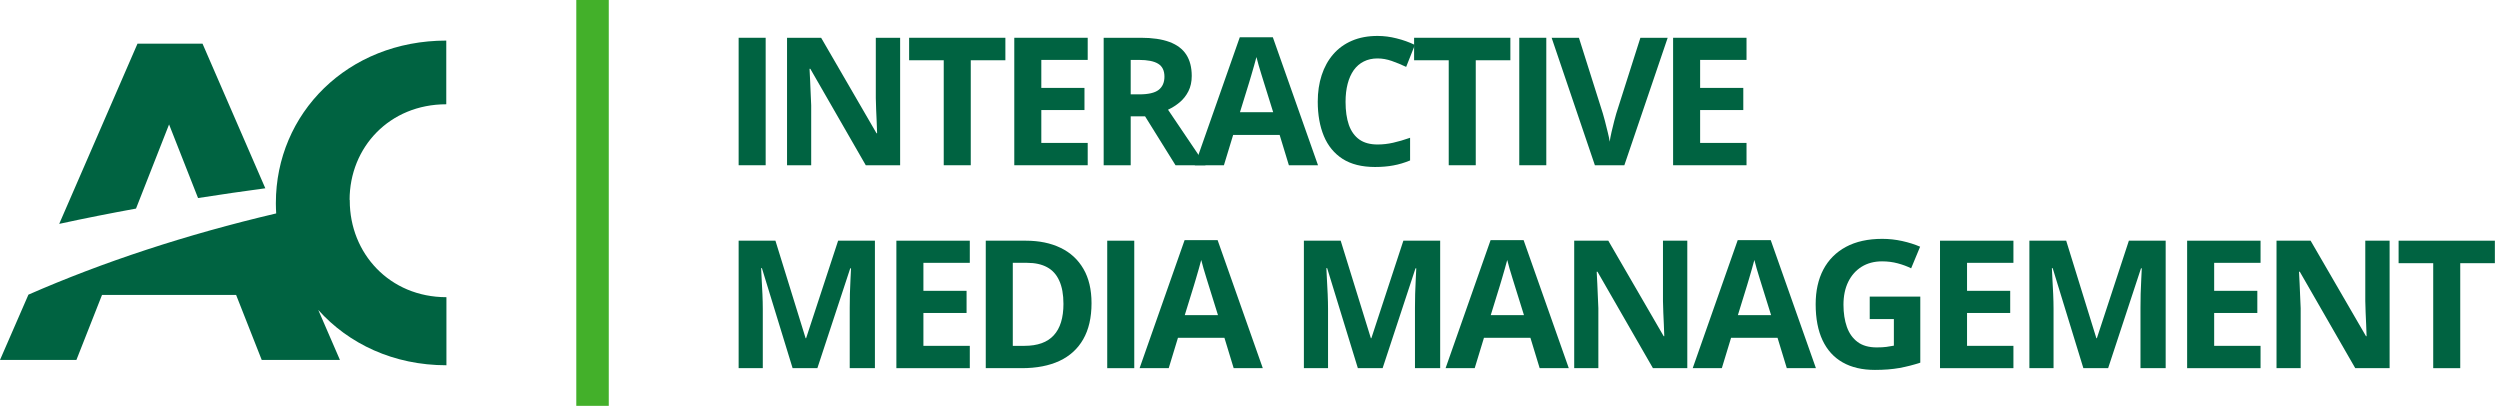
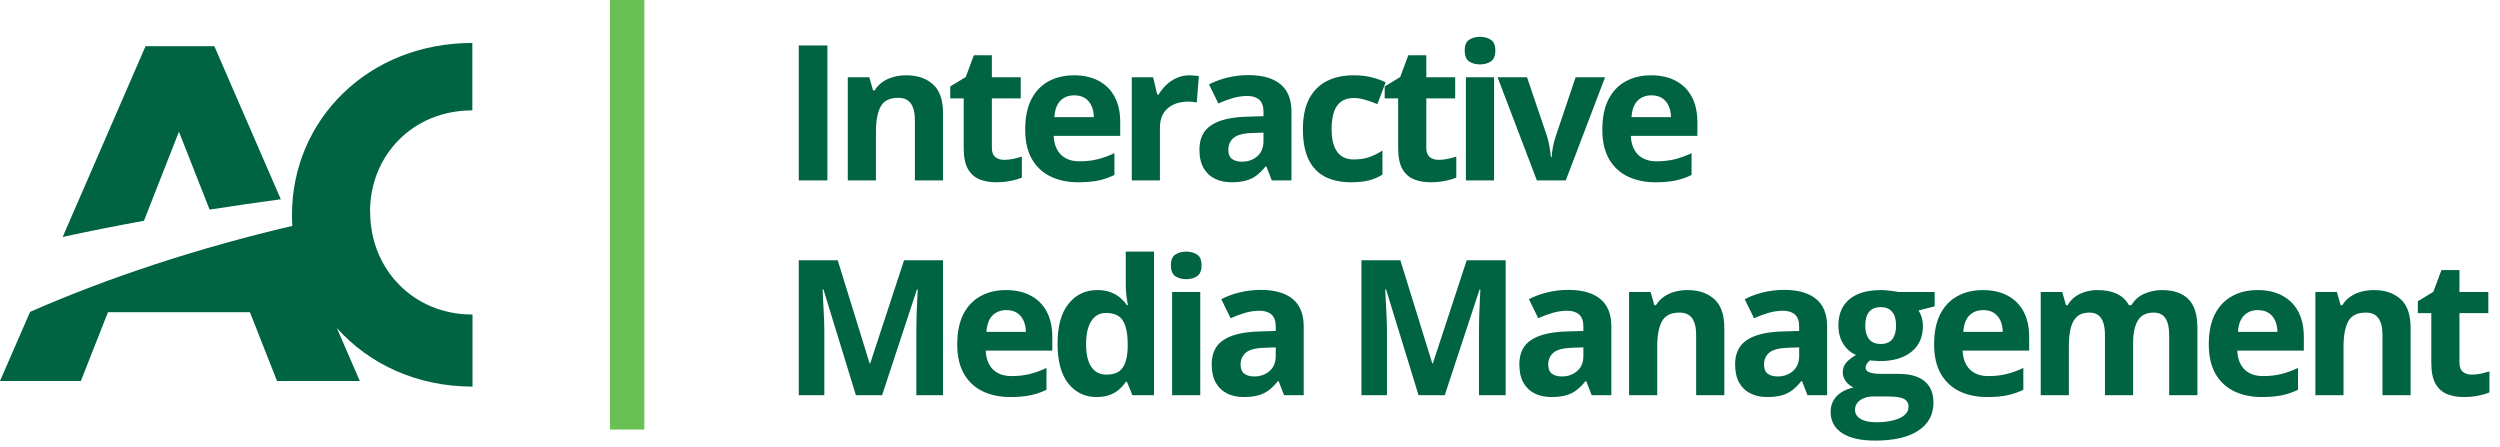
- <svg xmlns="http://www.w3.org/2000/svg" width="308" height="50" viewBox="0 0 308 50" fill="none">
+ <svg xmlns="http://www.w3.org/2000/svg" width="291" height="52" viewBox="0 0 291 52" fill="none">
  <path d="M43.091 24.616V24.73C43.091 31.212 47.996 36.613 55 36.613V45C48.508 45 42.965 42.375 39.211 38.186L41.881 44.346H32.245L29.091 36.339H12.567L9.413 44.346H0L3.502 36.301C12.654 32.292 22.929 28.899 34.026 26.294C34.006 25.905 33.987 25.517 33.987 25.118V25.005C33.987 14.003 42.791 5 54.981 5V12.847C47.986 12.847 43.071 18.144 43.071 24.626L43.091 24.616ZM32.7 23.195C30.098 23.545 27.302 23.943 24.399 24.398L20.829 15.329L16.756 25.697C13.602 26.275 10.41 26.9 7.295 27.582L16.94 5.379H24.951L32.69 23.204L32.7 23.195Z" fill="#006341" />
-   <path d="M71 50V0H75V50H71Z" fill="#43B02A" />
-   <path d="M91 20.358V4.653H94.33V20.358H91Z" fill="#006341" />
-   <path d="M110.896 20.358H106.663L99.831 8.477H99.735C99.763 8.971 99.788 9.469 99.81 9.97C99.831 10.472 99.853 10.973 99.874 11.474C99.896 11.968 99.917 12.466 99.939 12.967V20.358H96.963V4.653H101.163L107.985 16.416H108.06C108.046 15.928 108.028 15.445 108.006 14.965C107.985 14.486 107.963 14.006 107.942 13.526C107.927 13.046 107.913 12.566 107.899 12.086V4.653H110.896V20.358Z" fill="#006341" />
-   <path d="M119.598 20.358H116.268V7.424H112.004V4.653H123.863V7.424H119.598V20.358Z" fill="#006341" />
-   <path d="M134.005 20.358H124.96V4.653H134.005V7.381H128.29V10.83H133.607V13.558H128.29V17.608H134.005V20.358Z" fill="#006341" />
-   <path d="M140.548 4.653C141.973 4.653 143.148 4.825 144.072 5.168C145.003 5.512 145.694 6.031 146.145 6.726C146.596 7.421 146.822 8.298 146.822 9.358C146.822 10.074 146.685 10.701 146.413 11.238C146.141 11.775 145.783 12.23 145.339 12.602C144.895 12.974 144.415 13.279 143.9 13.515L148.519 20.358H144.824L141.074 14.332H139.302V20.358H135.972V4.653H140.548ZM140.312 7.381H139.302V11.624H140.376C141.479 11.624 142.267 11.442 142.74 11.077C143.219 10.704 143.459 10.16 143.459 9.444C143.459 8.699 143.201 8.169 142.686 7.854C142.177 7.539 141.386 7.381 140.312 7.381Z" fill="#006341" />
-   <path d="M158.79 20.358L157.651 16.62H151.925L150.787 20.358H147.199L152.742 4.588H156.813L162.378 20.358H158.79ZM156.856 13.827L155.717 10.174C155.646 9.931 155.549 9.619 155.427 9.24C155.313 8.853 155.195 8.463 155.073 8.069C154.958 7.668 154.865 7.32 154.794 7.027C154.722 7.32 154.622 7.686 154.493 8.123C154.371 8.552 154.253 8.96 154.138 9.347C154.024 9.734 153.941 10.01 153.891 10.174L152.763 13.827H156.856Z" fill="#006341" />
-   <path d="M169.716 7.199C169.078 7.199 168.513 7.324 168.018 7.575C167.531 7.818 167.12 8.173 166.783 8.638C166.454 9.104 166.203 9.666 166.031 10.325C165.859 10.984 165.773 11.725 165.773 12.548C165.773 13.658 165.909 14.607 166.182 15.395C166.461 16.176 166.891 16.774 167.471 17.189C168.051 17.597 168.799 17.801 169.716 17.801C170.353 17.801 170.99 17.73 171.628 17.586C172.272 17.443 172.971 17.239 173.723 16.974V19.767C173.028 20.053 172.344 20.258 171.671 20.379C170.998 20.508 170.242 20.573 169.404 20.573C167.786 20.573 166.454 20.24 165.408 19.574C164.37 18.901 163.6 17.962 163.099 16.759C162.597 15.549 162.347 14.138 162.347 12.527C162.347 11.338 162.508 10.249 162.83 9.261C163.152 8.273 163.625 7.417 164.248 6.694C164.871 5.971 165.641 5.412 166.558 5.018C167.474 4.624 168.527 4.427 169.716 4.427C170.496 4.427 171.277 4.528 172.058 4.728C172.845 4.921 173.597 5.19 174.313 5.534L173.239 8.241C172.652 7.961 172.061 7.718 171.467 7.51C170.872 7.303 170.289 7.199 169.716 7.199Z" fill="#006341" />
-   <path d="M181.813 20.358H178.483V7.424H174.218V4.653H186.077V7.424H181.813V20.358Z" fill="#006341" />
-   <path d="M187.174 20.358V4.653H190.504V20.358H187.174Z" fill="#006341" />
-   <path d="M205.459 4.653L200.12 20.358H196.489L191.161 4.653H194.523L197.477 13.998C197.528 14.156 197.61 14.453 197.724 14.89C197.839 15.32 197.954 15.778 198.068 16.265C198.19 16.745 198.272 17.142 198.315 17.457C198.358 17.142 198.433 16.745 198.541 16.265C198.655 15.785 198.766 15.331 198.874 14.901C198.988 14.464 199.071 14.163 199.121 13.998L202.097 4.653H205.459Z" fill="#006341" />
-   <path d="M215.171 20.358H206.126V4.653H215.171V7.381H209.456V10.83H214.774V13.558H209.456V17.608H215.171V20.358Z" fill="#006341" />
-   <path d="M97.649 45.358L93.868 33.037H93.772C93.786 33.33 93.807 33.774 93.836 34.369C93.872 34.956 93.904 35.583 93.933 36.248C93.961 36.915 93.976 37.516 93.976 38.053V45.358H91V29.653H95.533L99.25 41.663H99.314L103.257 29.653H107.79V45.358H104.686V37.924C104.686 37.43 104.693 36.861 104.707 36.216C104.729 35.572 104.754 34.959 104.782 34.379C104.811 33.792 104.832 33.352 104.847 33.058H104.75L100.7 45.358H97.649Z" fill="#006341" />
-   <path d="M119.479 45.358H110.434V29.653H119.479V32.381H113.764V35.83H119.081V38.558H113.764V42.608H119.479V45.358Z" fill="#006341" />
-   <path d="M134.476 37.355C134.476 39.124 134.136 40.603 133.456 41.791C132.783 42.973 131.805 43.865 130.523 44.466C129.241 45.061 127.698 45.358 125.893 45.358H121.446V29.653H126.377C128.024 29.653 129.452 29.947 130.663 30.534C131.873 31.114 132.811 31.977 133.477 33.123C134.143 34.261 134.476 35.672 134.476 37.355ZM131.017 37.441C131.017 36.281 130.845 35.328 130.502 34.584C130.165 33.831 129.664 33.276 128.998 32.919C128.339 32.56 127.522 32.381 126.548 32.381H124.776V42.608H126.205C127.83 42.608 129.037 42.175 129.825 41.308C130.62 40.442 131.017 39.153 131.017 37.441Z" fill="#006341" />
-   <path d="M136.411 45.358V29.653H139.741V45.358H136.411Z" fill="#006341" />
-   <path d="M151.989 45.358L150.85 41.62H145.124L143.986 45.358H140.398L145.941 29.588H150.012L155.576 45.358H151.989ZM150.055 38.827L148.916 35.174C148.845 34.931 148.748 34.619 148.626 34.24C148.512 33.853 148.394 33.463 148.272 33.069C148.157 32.668 148.064 32.321 147.992 32.027C147.921 32.321 147.821 32.686 147.692 33.123C147.57 33.552 147.452 33.96 147.337 34.347C147.223 34.734 147.14 35.01 147.09 35.174L145.962 38.827H150.055Z" fill="#006341" />
-   <path d="M167.288 45.358L163.507 33.037H163.41C163.424 33.33 163.446 33.774 163.475 34.369C163.51 34.956 163.543 35.583 163.571 36.248C163.6 36.915 163.614 37.516 163.614 38.053V45.358H160.639V29.653H165.172L168.889 41.663H168.953L172.895 29.653H177.429V45.358H174.324V37.924C174.324 37.43 174.331 36.861 174.346 36.216C174.367 35.572 174.392 34.959 174.421 34.379C174.449 33.792 174.471 33.352 174.485 33.058H174.389L170.339 45.358H167.288Z" fill="#006341" />
-   <path d="M189.687 45.358L188.548 41.62H182.823L181.684 45.358H178.096L183.639 29.588H187.71L193.275 45.358H189.687ZM187.753 38.827L186.614 35.174C186.543 34.931 186.446 34.619 186.324 34.24C186.21 33.853 186.092 33.463 185.97 33.069C185.855 32.668 185.762 32.321 185.691 32.027C185.619 32.321 185.519 32.686 185.39 33.123C185.268 33.552 185.15 33.96 185.035 34.347C184.921 34.734 184.838 35.01 184.788 35.174L183.66 38.827H187.753Z" fill="#006341" />
-   <path d="M207.875 45.358H203.642L196.81 33.477H196.713C196.742 33.971 196.767 34.469 196.789 34.97C196.81 35.471 196.832 35.973 196.853 36.474C196.875 36.968 196.896 37.466 196.918 37.967V45.358H193.942V29.653H198.142L204.963 41.416H205.039C205.024 40.928 205.006 40.445 204.985 39.965C204.963 39.486 204.942 39.006 204.92 38.526C204.906 38.046 204.892 37.566 204.878 37.086V29.653H207.875V45.358Z" fill="#006341" />
-   <path d="M220.133 45.358L218.994 41.62H213.268L212.13 45.358H208.542L214.085 29.588H218.156L223.721 45.358H220.133ZM218.199 38.827L217.06 35.174C216.989 34.931 216.892 34.619 216.77 34.24C216.656 33.853 216.538 33.463 216.416 33.069C216.301 32.668 216.208 32.321 216.137 32.027C216.065 32.321 215.965 32.686 215.836 33.123C215.714 33.552 215.596 33.96 215.481 34.347C215.367 34.734 215.284 35.01 215.234 35.174L214.106 38.827H218.199Z" fill="#006341" />
-   <path d="M230.35 36.539H236.58V44.681C235.757 44.953 234.901 45.172 234.013 45.336C233.125 45.494 232.119 45.573 230.994 45.573C229.433 45.573 228.108 45.265 227.02 44.649C225.931 44.033 225.104 43.123 224.538 41.92C223.973 40.717 223.69 39.238 223.69 37.484C223.69 35.837 224.005 34.412 224.635 33.209C225.272 32.005 226.2 31.074 227.417 30.416C228.642 29.757 230.135 29.427 231.897 29.427C232.727 29.427 233.547 29.517 234.357 29.696C235.166 29.875 235.9 30.108 236.559 30.394L235.452 33.058C234.973 32.815 234.425 32.611 233.809 32.446C233.193 32.281 232.548 32.199 231.875 32.199C230.908 32.199 230.067 32.421 229.351 32.865C228.642 33.309 228.09 33.932 227.696 34.734C227.31 35.529 227.116 36.467 227.116 37.548C227.116 38.572 227.256 39.482 227.535 40.277C227.815 41.065 228.255 41.684 228.857 42.135C229.458 42.579 230.242 42.801 231.209 42.801C231.682 42.801 232.079 42.78 232.402 42.737C232.731 42.687 233.039 42.637 233.325 42.586V39.31H230.35V36.539Z" fill="#006341" />
-   <path d="M248.054 45.358H239.009V29.653H248.054V32.381H242.339V35.83H247.657V38.558H242.339V42.608H248.054V45.358Z" fill="#006341" />
-   <path d="M256.671 45.358L252.889 33.037H252.793C252.807 33.33 252.829 33.774 252.857 34.369C252.893 34.956 252.925 35.583 252.954 36.248C252.983 36.915 252.997 37.516 252.997 38.053V45.358H250.021V29.653H254.555L258.271 41.663H258.336L262.278 29.653H266.811V45.358H263.707V37.924C263.707 37.43 263.714 36.861 263.728 36.216C263.75 35.572 263.775 34.959 263.804 34.379C263.832 33.792 263.854 33.352 263.868 33.058H263.771L259.722 45.358H256.671Z" fill="#006341" />
-   <path d="M278.5 45.358H269.455V29.653H278.5V32.381H272.785V35.83H278.103V38.558H272.785V42.608H278.5V45.358Z" fill="#006341" />
-   <path d="M294.4 45.358H290.167L283.335 33.477H283.239C283.267 33.971 283.292 34.469 283.314 34.97C283.335 35.471 283.357 35.973 283.378 36.474C283.4 36.968 283.421 37.466 283.443 37.967V45.358H280.467V29.653H284.667L291.489 41.416H291.564C291.55 40.928 291.532 40.445 291.51 39.965C291.489 39.486 291.467 39.006 291.446 38.526C291.431 38.046 291.417 37.566 291.403 37.086V29.653H294.4V45.358Z" fill="#006341" />
-   <path d="M303.102 45.358H299.772V32.424H295.508V29.653H307.367V32.424H303.102V45.358Z" fill="#006341" />
+   <path d="M71 50V0H75V50H71Z" fill="#69C055" />
+   <path d="M92.977 21V5.295H96.307V21H92.977ZM105.503 8.765C106.785 8.765 107.816 9.116 108.597 9.817C109.378 10.512 109.768 11.629 109.768 13.169V21H106.492V13.985C106.492 13.126 106.334 12.478 106.019 12.041C105.711 11.604 105.224 11.386 104.558 11.386C103.555 11.386 102.871 11.726 102.506 12.406C102.141 13.087 101.958 14.068 101.958 15.35V21H98.682V8.99H101.185L101.625 10.526H101.808C102.066 10.111 102.384 9.774 102.764 9.517C103.151 9.259 103.577 9.069 104.042 8.947C104.515 8.826 105.002 8.765 105.503 8.765ZM116.881 18.605C117.239 18.605 117.586 18.569 117.923 18.497C118.266 18.425 118.606 18.336 118.943 18.229V20.667C118.592 20.825 118.155 20.953 117.632 21.054C117.117 21.161 116.551 21.215 115.935 21.215C115.219 21.215 114.575 21.1 114.002 20.871C113.436 20.635 112.988 20.23 112.659 19.657C112.337 19.077 112.175 18.271 112.175 17.24V11.45H110.607V10.065L112.412 8.969L113.357 6.434H115.452V8.99H118.814V11.45H115.452V17.24C115.452 17.699 115.581 18.042 115.839 18.271C116.103 18.494 116.451 18.605 116.881 18.605ZM125.014 8.765C126.124 8.765 127.08 8.979 127.882 9.409C128.684 9.832 129.303 10.448 129.74 11.257C130.177 12.066 130.395 13.054 130.395 14.222V15.812H122.65C122.686 16.735 122.962 17.462 123.477 17.992C124 18.515 124.724 18.776 125.647 18.776C126.414 18.776 127.116 18.698 127.753 18.54C128.39 18.383 129.046 18.146 129.719 17.831V20.366C129.124 20.66 128.501 20.875 127.85 21.011C127.205 21.147 126.421 21.215 125.497 21.215C124.294 21.215 123.227 20.993 122.296 20.549C121.372 20.105 120.645 19.428 120.115 18.519C119.592 17.609 119.331 16.463 119.331 15.081C119.331 13.677 119.567 12.51 120.04 11.579C120.52 10.641 121.186 9.939 122.038 9.474C122.89 9.001 123.882 8.765 125.014 8.765ZM125.035 11.096C124.398 11.096 123.868 11.3 123.445 11.708C123.03 12.116 122.79 12.757 122.726 13.631H127.323C127.316 13.144 127.227 12.711 127.055 12.331C126.89 11.951 126.639 11.651 126.303 11.429C125.973 11.207 125.551 11.096 125.035 11.096ZM138.443 8.765C138.607 8.765 138.797 8.775 139.012 8.797C139.234 8.811 139.413 8.833 139.549 8.861L139.302 11.934C139.195 11.898 139.041 11.873 138.84 11.858C138.647 11.837 138.478 11.826 138.335 11.826C137.913 11.826 137.501 11.88 137.1 11.987C136.706 12.095 136.352 12.27 136.036 12.514C135.721 12.75 135.471 13.065 135.284 13.459C135.105 13.846 135.016 14.322 135.016 14.888V21H131.74V8.99H134.221L134.704 11.01H134.866C135.102 10.602 135.395 10.229 135.746 9.893C136.104 9.549 136.509 9.277 136.96 9.076C137.419 8.868 137.913 8.765 138.443 8.765ZM145.33 8.743C146.941 8.743 148.176 9.094 149.036 9.796C149.895 10.498 150.325 11.565 150.325 12.997V21H148.037L147.403 19.367H147.317C146.973 19.797 146.622 20.148 146.264 20.42C145.906 20.692 145.494 20.893 145.029 21.021C144.563 21.15 143.998 21.215 143.332 21.215C142.623 21.215 141.985 21.079 141.42 20.807C140.861 20.535 140.421 20.119 140.098 19.561C139.776 18.995 139.615 18.279 139.615 17.412C139.615 16.137 140.062 15.199 140.958 14.598C141.853 13.989 143.196 13.652 144.986 13.588L147.07 13.523V12.997C147.07 12.367 146.905 11.905 146.576 11.611C146.246 11.318 145.788 11.171 145.201 11.171C144.621 11.171 144.051 11.253 143.493 11.418C142.934 11.583 142.376 11.79 141.817 12.041L140.732 9.828C141.369 9.492 142.082 9.227 142.87 9.033C143.665 8.84 144.485 8.743 145.33 8.743ZM147.07 15.435L145.802 15.479C144.742 15.507 144.005 15.697 143.589 16.048C143.181 16.399 142.977 16.861 142.977 17.434C142.977 17.935 143.124 18.293 143.418 18.508C143.711 18.715 144.094 18.819 144.567 18.819C145.269 18.819 145.86 18.612 146.339 18.196C146.826 17.781 147.07 17.19 147.07 16.424V15.435ZM157.266 21.215C156.077 21.215 155.063 21 154.226 20.57C153.388 20.134 152.75 19.46 152.313 18.551C151.877 17.641 151.658 16.477 151.658 15.06C151.658 13.591 151.905 12.396 152.399 11.472C152.901 10.541 153.592 9.857 154.473 9.42C155.361 8.983 156.388 8.765 157.556 8.765C158.386 8.765 159.102 8.847 159.704 9.012C160.313 9.169 160.843 9.359 161.294 9.581L160.327 12.116C159.811 11.909 159.332 11.74 158.888 11.611C158.444 11.475 158 11.407 157.556 11.407C156.983 11.407 156.506 11.543 156.127 11.815C155.747 12.08 155.464 12.481 155.278 13.019C155.092 13.556 154.999 14.229 154.999 15.038C154.999 15.833 155.099 16.492 155.3 17.015C155.5 17.537 155.79 17.928 156.17 18.186C156.549 18.436 157.011 18.561 157.556 18.561C158.236 18.561 158.841 18.472 159.371 18.293C159.901 18.107 160.417 17.849 160.918 17.52V20.323C160.417 20.638 159.89 20.864 159.339 21C158.795 21.143 158.103 21.215 157.266 21.215ZM167.45 18.605C167.809 18.605 168.156 18.569 168.492 18.497C168.836 18.425 169.176 18.336 169.513 18.229V20.667C169.162 20.825 168.725 20.953 168.202 21.054C167.687 21.161 167.121 21.215 166.505 21.215C165.789 21.215 165.144 21.1 164.572 20.871C164.006 20.635 163.558 20.23 163.229 19.657C162.906 19.077 162.745 18.271 162.745 17.24V11.45H161.177V10.065L162.982 8.969L163.927 6.434H166.022V8.99H169.384V11.45H166.022V17.24C166.022 17.699 166.151 18.042 166.408 18.271C166.673 18.494 167.021 18.605 167.45 18.605ZM173.908 8.99V21H170.631V8.99H173.908ZM172.275 4.285C172.762 4.285 173.181 4.4 173.532 4.629C173.883 4.851 174.058 5.27 174.058 5.886C174.058 6.494 173.883 6.917 173.532 7.153C173.181 7.382 172.762 7.497 172.275 7.497C171.781 7.497 171.358 7.382 171.007 7.153C170.664 6.917 170.492 6.494 170.492 5.886C170.492 5.27 170.664 4.851 171.007 4.629C171.358 4.4 171.781 4.285 172.275 4.285ZM178.893 21L174.317 8.99H177.744L180.064 15.833C180.193 16.234 180.294 16.657 180.365 17.101C180.444 17.545 180.498 17.942 180.526 18.293H180.612C180.634 17.913 180.684 17.509 180.763 17.079C180.849 16.649 180.96 16.234 181.096 15.833L183.405 8.99H186.832L182.256 21H178.893ZM192.194 8.765C193.304 8.765 194.26 8.979 195.062 9.409C195.864 9.832 196.483 10.448 196.92 11.257C197.357 12.066 197.575 13.054 197.575 14.222V15.812H189.83C189.866 16.735 190.142 17.462 190.657 17.992C191.18 18.515 191.904 18.776 192.827 18.776C193.594 18.776 194.295 18.698 194.933 18.54C195.57 18.383 196.225 18.146 196.899 17.831V20.366C196.304 20.66 195.681 20.875 195.029 21.011C194.385 21.147 193.601 21.215 192.677 21.215C191.474 21.215 190.407 20.993 189.476 20.549C188.552 20.105 187.825 19.428 187.295 18.519C186.772 17.609 186.511 16.463 186.511 15.081C186.511 13.677 186.747 12.51 187.22 11.579C187.7 10.641 188.366 9.939 189.218 9.474C190.07 9.001 191.062 8.765 192.194 8.765ZM192.215 11.096C191.578 11.096 191.048 11.3 190.625 11.708C190.21 12.116 189.97 12.757 189.905 13.631H194.503C194.496 13.144 194.406 12.711 194.235 12.331C194.07 11.951 193.819 11.651 193.483 11.429C193.153 11.207 192.731 11.096 192.215 11.096ZM99.626 46L95.845 33.679H95.748C95.762 33.972 95.784 34.416 95.812 35.011C95.848 35.598 95.88 36.225 95.909 36.891C95.938 37.557 95.952 38.158 95.952 38.695V46H92.977V30.295H97.51L101.227 42.305H101.291L105.233 30.295H109.767V46H106.662V38.566C106.662 38.072 106.669 37.503 106.684 36.858C106.705 36.214 106.73 35.602 106.759 35.022C106.787 34.434 106.809 33.994 106.823 33.7H106.727L102.677 46H99.626ZM117.105 33.765C118.215 33.765 119.171 33.98 119.973 34.409C120.775 34.832 121.395 35.448 121.831 36.257C122.268 37.066 122.487 38.054 122.487 39.222V40.812H114.742C114.777 41.735 115.053 42.462 115.569 42.992C116.091 43.515 116.815 43.776 117.739 43.776C118.505 43.776 119.207 43.698 119.844 43.54C120.481 43.383 121.137 43.146 121.81 42.831V45.366C121.215 45.66 120.592 45.875 119.941 46.011C119.296 46.147 118.512 46.215 117.588 46.215C116.385 46.215 115.318 45.993 114.387 45.549C113.463 45.105 112.736 44.428 112.206 43.519C111.684 42.609 111.422 41.463 111.422 40.081C111.422 38.677 111.659 37.51 112.131 36.579C112.611 35.641 113.277 34.939 114.129 34.474C114.981 34.001 115.973 33.765 117.105 33.765ZM117.126 36.096C116.489 36.096 115.959 36.3 115.536 36.708C115.121 37.116 114.881 37.757 114.817 38.631H119.414C119.407 38.144 119.318 37.711 119.146 37.331C118.981 36.952 118.73 36.651 118.394 36.429C118.064 36.207 117.642 36.096 117.126 36.096ZM127.633 46.215C126.294 46.215 125.202 45.692 124.357 44.647C123.519 43.594 123.1 42.05 123.1 40.017C123.1 37.961 123.526 36.407 124.379 35.355C125.231 34.295 126.344 33.765 127.719 33.765C128.292 33.765 128.797 33.843 129.234 34.001C129.671 34.158 130.047 34.37 130.362 34.635C130.684 34.9 130.956 35.197 131.178 35.526H131.286C131.243 35.297 131.189 34.961 131.125 34.517C131.067 34.065 131.039 33.603 131.039 33.131V29.285H134.326V46H131.812L131.178 44.442H131.039C130.831 44.772 130.57 45.073 130.255 45.345C129.947 45.61 129.578 45.821 129.148 45.978C128.718 46.136 128.214 46.215 127.633 46.215ZM128.783 43.605C129.678 43.605 130.308 43.34 130.673 42.81C131.046 42.273 131.243 41.467 131.264 40.393V40.038C131.264 38.871 131.085 37.979 130.727 37.363C130.369 36.74 129.703 36.429 128.729 36.429C128.006 36.429 127.44 36.74 127.032 37.363C126.624 37.986 126.42 38.885 126.42 40.06C126.42 41.234 126.624 42.118 127.032 42.713C127.447 43.307 128.031 43.605 128.783 43.605ZM139.709 33.99V46H136.433V33.99H139.709ZM138.076 29.285C138.563 29.285 138.982 29.4 139.333 29.629C139.684 29.851 139.859 30.27 139.859 30.886C139.859 31.494 139.684 31.917 139.333 32.153C138.982 32.383 138.563 32.497 138.076 32.497C137.582 32.497 137.159 32.383 136.809 32.153C136.465 31.917 136.293 31.494 136.293 30.886C136.293 30.27 136.465 29.851 136.809 29.629C137.159 29.4 137.582 29.285 138.076 29.285ZM146.757 33.743C148.368 33.743 149.604 34.094 150.463 34.796C151.323 35.498 151.752 36.565 151.752 37.997V46H149.464L148.83 44.367H148.744C148.401 44.797 148.05 45.148 147.692 45.42C147.334 45.692 146.922 45.893 146.456 46.022C145.991 46.15 145.425 46.215 144.759 46.215C144.05 46.215 143.413 46.079 142.847 45.807C142.288 45.535 141.848 45.119 141.526 44.56C141.203 43.995 141.042 43.279 141.042 42.412C141.042 41.137 141.49 40.199 142.385 39.598C143.28 38.989 144.623 38.652 146.413 38.588L148.497 38.523V37.997C148.497 37.367 148.333 36.905 148.003 36.611C147.674 36.318 147.215 36.171 146.628 36.171C146.048 36.171 145.479 36.253 144.92 36.418C144.362 36.583 143.803 36.79 143.244 37.041L142.159 34.828C142.797 34.492 143.509 34.227 144.297 34.033C145.092 33.84 145.912 33.743 146.757 33.743ZM148.497 40.435L147.23 40.478C146.17 40.507 145.432 40.697 145.017 41.048C144.609 41.399 144.405 41.861 144.405 42.434C144.405 42.935 144.551 43.293 144.845 43.508C145.139 43.715 145.522 43.819 145.994 43.819C146.696 43.819 147.287 43.612 147.767 43.196C148.254 42.781 148.497 42.19 148.497 41.424V40.435ZM165.118 46L161.337 33.679H161.24C161.254 33.972 161.276 34.416 161.305 35.011C161.34 35.598 161.373 36.225 161.401 36.891C161.43 37.557 161.444 38.158 161.444 38.695V46H158.469V30.295H163.002L166.719 42.305H166.783L170.726 30.295H175.259V46H172.154V38.566C172.154 38.072 172.161 37.503 172.176 36.858C172.197 36.214 172.222 35.602 172.251 35.022C172.28 34.434 172.301 33.994 172.315 33.7H172.219L168.169 46H165.118ZM182.565 33.743C184.176 33.743 185.411 34.094 186.271 34.796C187.13 35.498 187.56 36.565 187.56 37.997V46H185.272L184.638 44.367H184.552C184.208 44.797 183.857 45.148 183.499 45.42C183.141 45.692 182.729 45.893 182.264 46.022C181.798 46.15 181.233 46.215 180.567 46.215C179.858 46.215 179.22 46.079 178.655 45.807C178.096 45.535 177.656 45.119 177.333 44.56C177.011 43.995 176.85 43.279 176.85 42.412C176.85 41.137 177.297 40.199 178.193 39.598C179.088 38.989 180.431 38.652 182.221 38.588L184.305 38.523V37.997C184.305 37.367 184.14 36.905 183.811 36.611C183.481 36.318 183.023 36.171 182.436 36.171C181.856 36.171 181.286 36.253 180.728 36.418C180.169 36.583 179.611 36.79 179.052 37.041L177.967 34.828C178.604 34.492 179.317 34.227 180.105 34.033C180.9 33.84 181.72 33.743 182.565 33.743ZM184.305 40.435L183.037 40.478C181.977 40.507 181.24 40.697 180.824 41.048C180.416 41.399 180.212 41.861 180.212 42.434C180.212 42.935 180.359 43.293 180.653 43.508C180.946 43.715 181.329 43.819 181.802 43.819C182.504 43.819 183.095 43.612 183.574 43.196C184.061 42.781 184.305 42.19 184.305 41.424V40.435ZM196.445 33.765C197.727 33.765 198.758 34.116 199.539 34.817C200.319 35.512 200.71 36.629 200.71 38.169V46H197.433V38.985C197.433 38.126 197.276 37.478 196.961 37.041C196.653 36.604 196.166 36.386 195.5 36.386C194.497 36.386 193.813 36.726 193.448 37.406C193.083 38.087 192.9 39.068 192.9 40.35V46H189.624V33.99H192.127L192.567 35.526H192.75C193.007 35.111 193.326 34.774 193.706 34.517C194.092 34.259 194.518 34.069 194.984 33.947C195.457 33.825 195.944 33.765 196.445 33.765ZM207.683 33.743C209.294 33.743 210.529 34.094 211.389 34.796C212.248 35.498 212.678 36.565 212.678 37.997V46H210.39L209.756 44.367H209.67C209.326 44.797 208.975 45.148 208.617 45.42C208.259 45.692 207.847 45.893 207.382 46.022C206.916 46.15 206.35 46.215 205.684 46.215C204.975 46.215 204.338 46.079 203.772 45.807C203.214 45.535 202.773 45.119 202.451 44.56C202.129 43.995 201.968 43.279 201.968 42.412C201.968 41.137 202.415 40.199 203.31 39.598C204.206 38.989 205.548 38.652 207.339 38.588L209.423 38.523V37.997C209.423 37.367 209.258 36.905 208.929 36.611C208.599 36.318 208.141 36.171 207.554 36.171C206.974 36.171 206.404 36.253 205.846 36.418C205.287 36.583 204.728 36.79 204.17 37.041L203.085 34.828C203.722 34.492 204.435 34.227 205.223 34.033C206.017 33.84 206.837 33.743 207.683 33.743ZM209.423 40.435L208.155 40.478C207.095 40.507 206.358 40.697 205.942 41.048C205.534 41.399 205.33 41.861 205.33 42.434C205.33 42.935 205.477 43.293 205.77 43.508C206.064 43.715 206.447 43.819 206.92 43.819C207.622 43.819 208.212 43.612 208.692 43.196C209.179 42.781 209.423 42.19 209.423 41.424V40.435ZM218.254 51.285C216.578 51.285 215.296 50.992 214.408 50.404C213.528 49.824 213.087 49.008 213.087 47.955C213.087 47.232 213.313 46.627 213.764 46.14C214.215 45.653 214.877 45.305 215.751 45.098C215.415 44.954 215.121 44.722 214.87 44.399C214.62 44.07 214.494 43.723 214.494 43.357C214.494 42.899 214.627 42.52 214.892 42.219C215.157 41.911 215.54 41.61 216.041 41.316C215.411 41.044 214.91 40.607 214.537 40.006C214.172 39.404 213.989 38.695 213.989 37.879C213.989 37.005 214.179 36.264 214.559 35.655C214.946 35.039 215.504 34.57 216.235 34.248C216.972 33.926 217.867 33.765 218.92 33.765C219.142 33.765 219.4 33.779 219.694 33.808C219.987 33.836 220.256 33.868 220.499 33.904C220.75 33.94 220.918 33.969 221.004 33.99H225.194V35.655L223.314 36.139C223.486 36.404 223.614 36.687 223.7 36.987C223.786 37.288 223.829 37.607 223.829 37.943C223.829 39.232 223.378 40.239 222.476 40.962C221.581 41.678 220.335 42.036 218.738 42.036C218.358 42.015 218 41.986 217.663 41.95C217.499 42.079 217.373 42.215 217.287 42.358C217.201 42.502 217.158 42.652 217.158 42.81C217.158 42.967 217.223 43.1 217.352 43.207C217.488 43.307 217.688 43.386 217.953 43.443C218.225 43.493 218.562 43.519 218.963 43.519H221.004C222.322 43.519 223.324 43.801 224.012 44.367C224.707 44.933 225.054 45.764 225.054 46.859C225.054 48.263 224.467 49.352 223.292 50.125C222.125 50.898 220.446 51.285 218.254 51.285ZM218.394 49.148C219.174 49.148 219.844 49.072 220.403 48.922C220.968 48.779 221.402 48.571 221.702 48.299C222.003 48.034 222.154 47.715 222.154 47.343C222.154 47.042 222.064 46.802 221.885 46.623C221.713 46.451 221.448 46.329 221.09 46.258C220.739 46.186 220.288 46.15 219.737 46.15H218.039C217.638 46.15 217.277 46.215 216.954 46.344C216.639 46.473 216.389 46.652 216.202 46.881C216.016 47.117 215.923 47.389 215.923 47.697C215.923 48.148 216.138 48.503 216.568 48.761C217.004 49.019 217.613 49.148 218.394 49.148ZM218.92 40.038C219.536 40.038 219.987 39.848 220.274 39.469C220.56 39.089 220.703 38.574 220.703 37.922C220.703 37.199 220.553 36.658 220.252 36.3C219.959 35.935 219.515 35.752 218.92 35.752C218.319 35.752 217.867 35.935 217.567 36.3C217.266 36.658 217.115 37.199 217.115 37.922C217.115 38.574 217.262 39.089 217.556 39.469C217.857 39.848 218.311 40.038 218.92 40.038ZM230.813 33.765C231.923 33.765 232.879 33.98 233.681 34.409C234.483 34.832 235.103 35.448 235.54 36.257C235.976 37.066 236.195 38.054 236.195 39.222V40.812H228.45C228.486 41.735 228.761 42.462 229.277 42.992C229.8 43.515 230.523 43.776 231.447 43.776C232.213 43.776 232.915 43.698 233.552 43.54C234.19 43.383 234.845 43.146 235.518 42.831V45.366C234.924 45.66 234.301 45.875 233.649 46.011C233.004 46.147 232.22 46.215 231.296 46.215C230.093 46.215 229.026 45.993 228.095 45.549C227.171 45.105 226.445 44.428 225.915 43.519C225.392 42.609 225.13 41.463 225.13 40.081C225.13 38.677 225.367 37.51 225.839 36.579C226.319 35.641 226.985 34.939 227.837 34.474C228.69 34.001 229.681 33.765 230.813 33.765ZM230.834 36.096C230.197 36.096 229.667 36.3 229.245 36.708C228.829 37.116 228.589 37.757 228.525 38.631H233.123C233.115 38.144 233.026 37.711 232.854 37.331C232.689 36.952 232.439 36.651 232.102 36.429C231.773 36.207 231.35 36.096 230.834 36.096ZM251.643 33.765C253.004 33.765 254.032 34.116 254.726 34.817C255.428 35.512 255.779 36.629 255.779 38.169V46H252.492V38.985C252.492 38.126 252.345 37.478 252.052 37.041C251.758 36.604 251.303 36.386 250.687 36.386C249.821 36.386 249.205 36.697 248.84 37.32C248.474 37.936 248.292 38.821 248.292 39.974V46H245.015V38.985C245.015 38.412 244.951 37.933 244.822 37.546C244.693 37.159 244.496 36.869 244.231 36.676C243.966 36.482 243.626 36.386 243.211 36.386C242.602 36.386 242.122 36.54 241.771 36.848C241.428 37.148 241.181 37.596 241.03 38.19C240.887 38.778 240.815 39.497 240.815 40.35V46H237.539V33.99H240.042L240.482 35.526H240.665C240.908 35.111 241.213 34.774 241.578 34.517C241.95 34.259 242.359 34.069 242.803 33.947C243.247 33.825 243.698 33.765 244.156 33.765C245.037 33.765 245.782 33.908 246.39 34.194C247.006 34.481 247.479 34.925 247.808 35.526H248.098C248.457 34.91 248.961 34.463 249.613 34.184C250.272 33.904 250.949 33.765 251.643 33.765ZM262.784 33.765C263.894 33.765 264.85 33.98 265.652 34.409C266.455 34.832 267.074 35.448 267.511 36.257C267.948 37.066 268.166 38.054 268.166 39.222V40.812H260.421C260.457 41.735 260.733 42.462 261.248 42.992C261.771 43.515 262.494 43.776 263.418 43.776C264.184 43.776 264.886 43.698 265.524 43.54C266.161 43.383 266.816 43.146 267.489 42.831V45.366C266.895 45.66 266.272 45.875 265.62 46.011C264.976 46.147 264.192 46.215 263.268 46.215C262.065 46.215 260.998 45.993 260.067 45.549C259.143 45.105 258.416 44.428 257.886 43.519C257.363 42.609 257.102 41.463 257.102 40.081C257.102 38.677 257.338 37.51 257.811 36.579C258.291 35.641 258.957 34.939 259.809 34.474C260.661 34.001 261.653 33.765 262.784 33.765ZM262.806 36.096C262.168 36.096 261.638 36.3 261.216 36.708C260.801 37.116 260.561 37.757 260.496 38.631H265.094C265.087 38.144 264.997 37.711 264.825 37.331C264.661 36.952 264.41 36.651 264.073 36.429C263.744 36.207 263.321 36.096 262.806 36.096ZM276.332 33.765C277.613 33.765 278.645 34.116 279.425 34.817C280.206 35.512 280.596 36.629 280.596 38.169V46H277.32V38.985C277.32 38.126 277.162 37.478 276.847 37.041C276.539 36.604 276.052 36.386 275.386 36.386C274.384 36.386 273.7 36.726 273.334 37.406C272.969 38.087 272.787 39.068 272.787 40.35V46H269.51V33.99H272.013L272.454 35.526H272.636C272.894 35.111 273.213 34.774 273.592 34.517C273.979 34.259 274.405 34.069 274.871 33.947C275.343 33.825 275.83 33.765 276.332 33.765ZM287.709 43.605C288.067 43.605 288.414 43.569 288.751 43.497C289.095 43.425 289.435 43.336 289.771 43.228V45.667C289.42 45.825 288.984 45.953 288.461 46.054C287.945 46.161 287.379 46.215 286.763 46.215C286.047 46.215 285.403 46.1 284.83 45.871C284.264 45.635 283.817 45.23 283.487 44.657C283.165 44.077 283.004 43.272 283.004 42.24V36.45H281.435V35.065L283.24 33.969L284.185 31.434H286.28V33.99H289.642V36.45H286.28V42.24C286.28 42.699 286.409 43.042 286.667 43.272C286.932 43.493 287.279 43.605 287.709 43.605Z" fill="#006341" />
</svg>
